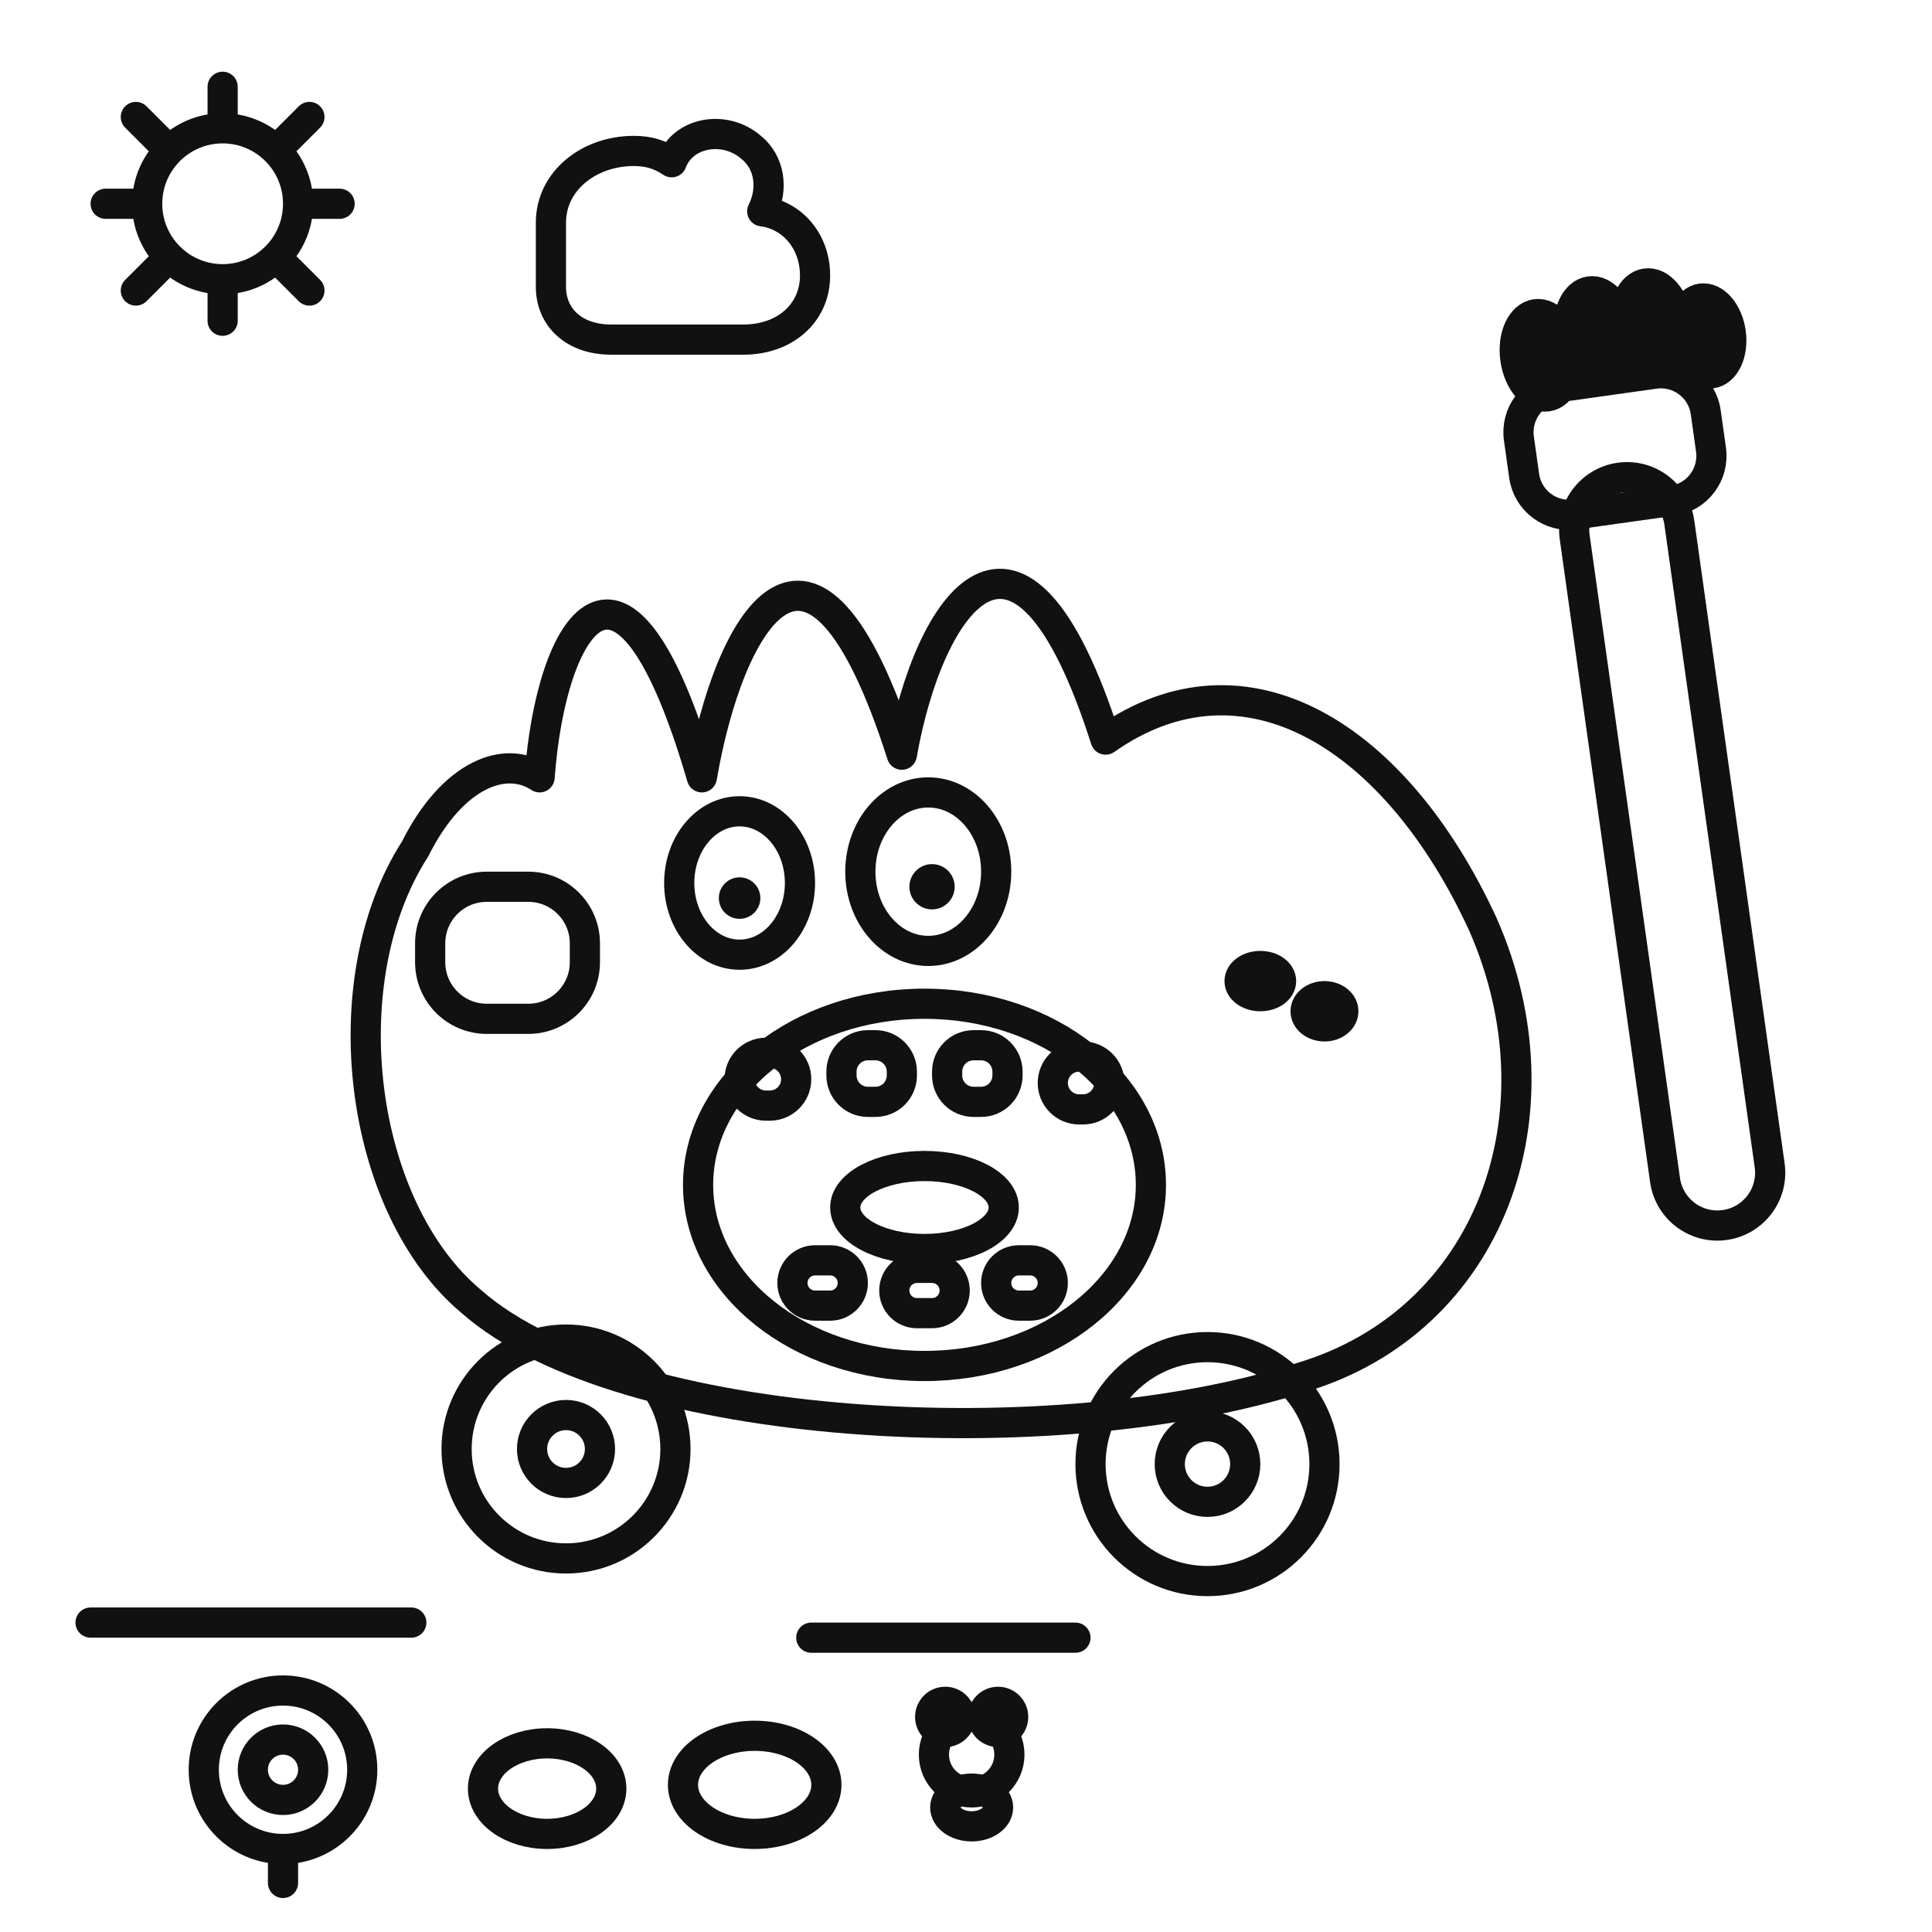
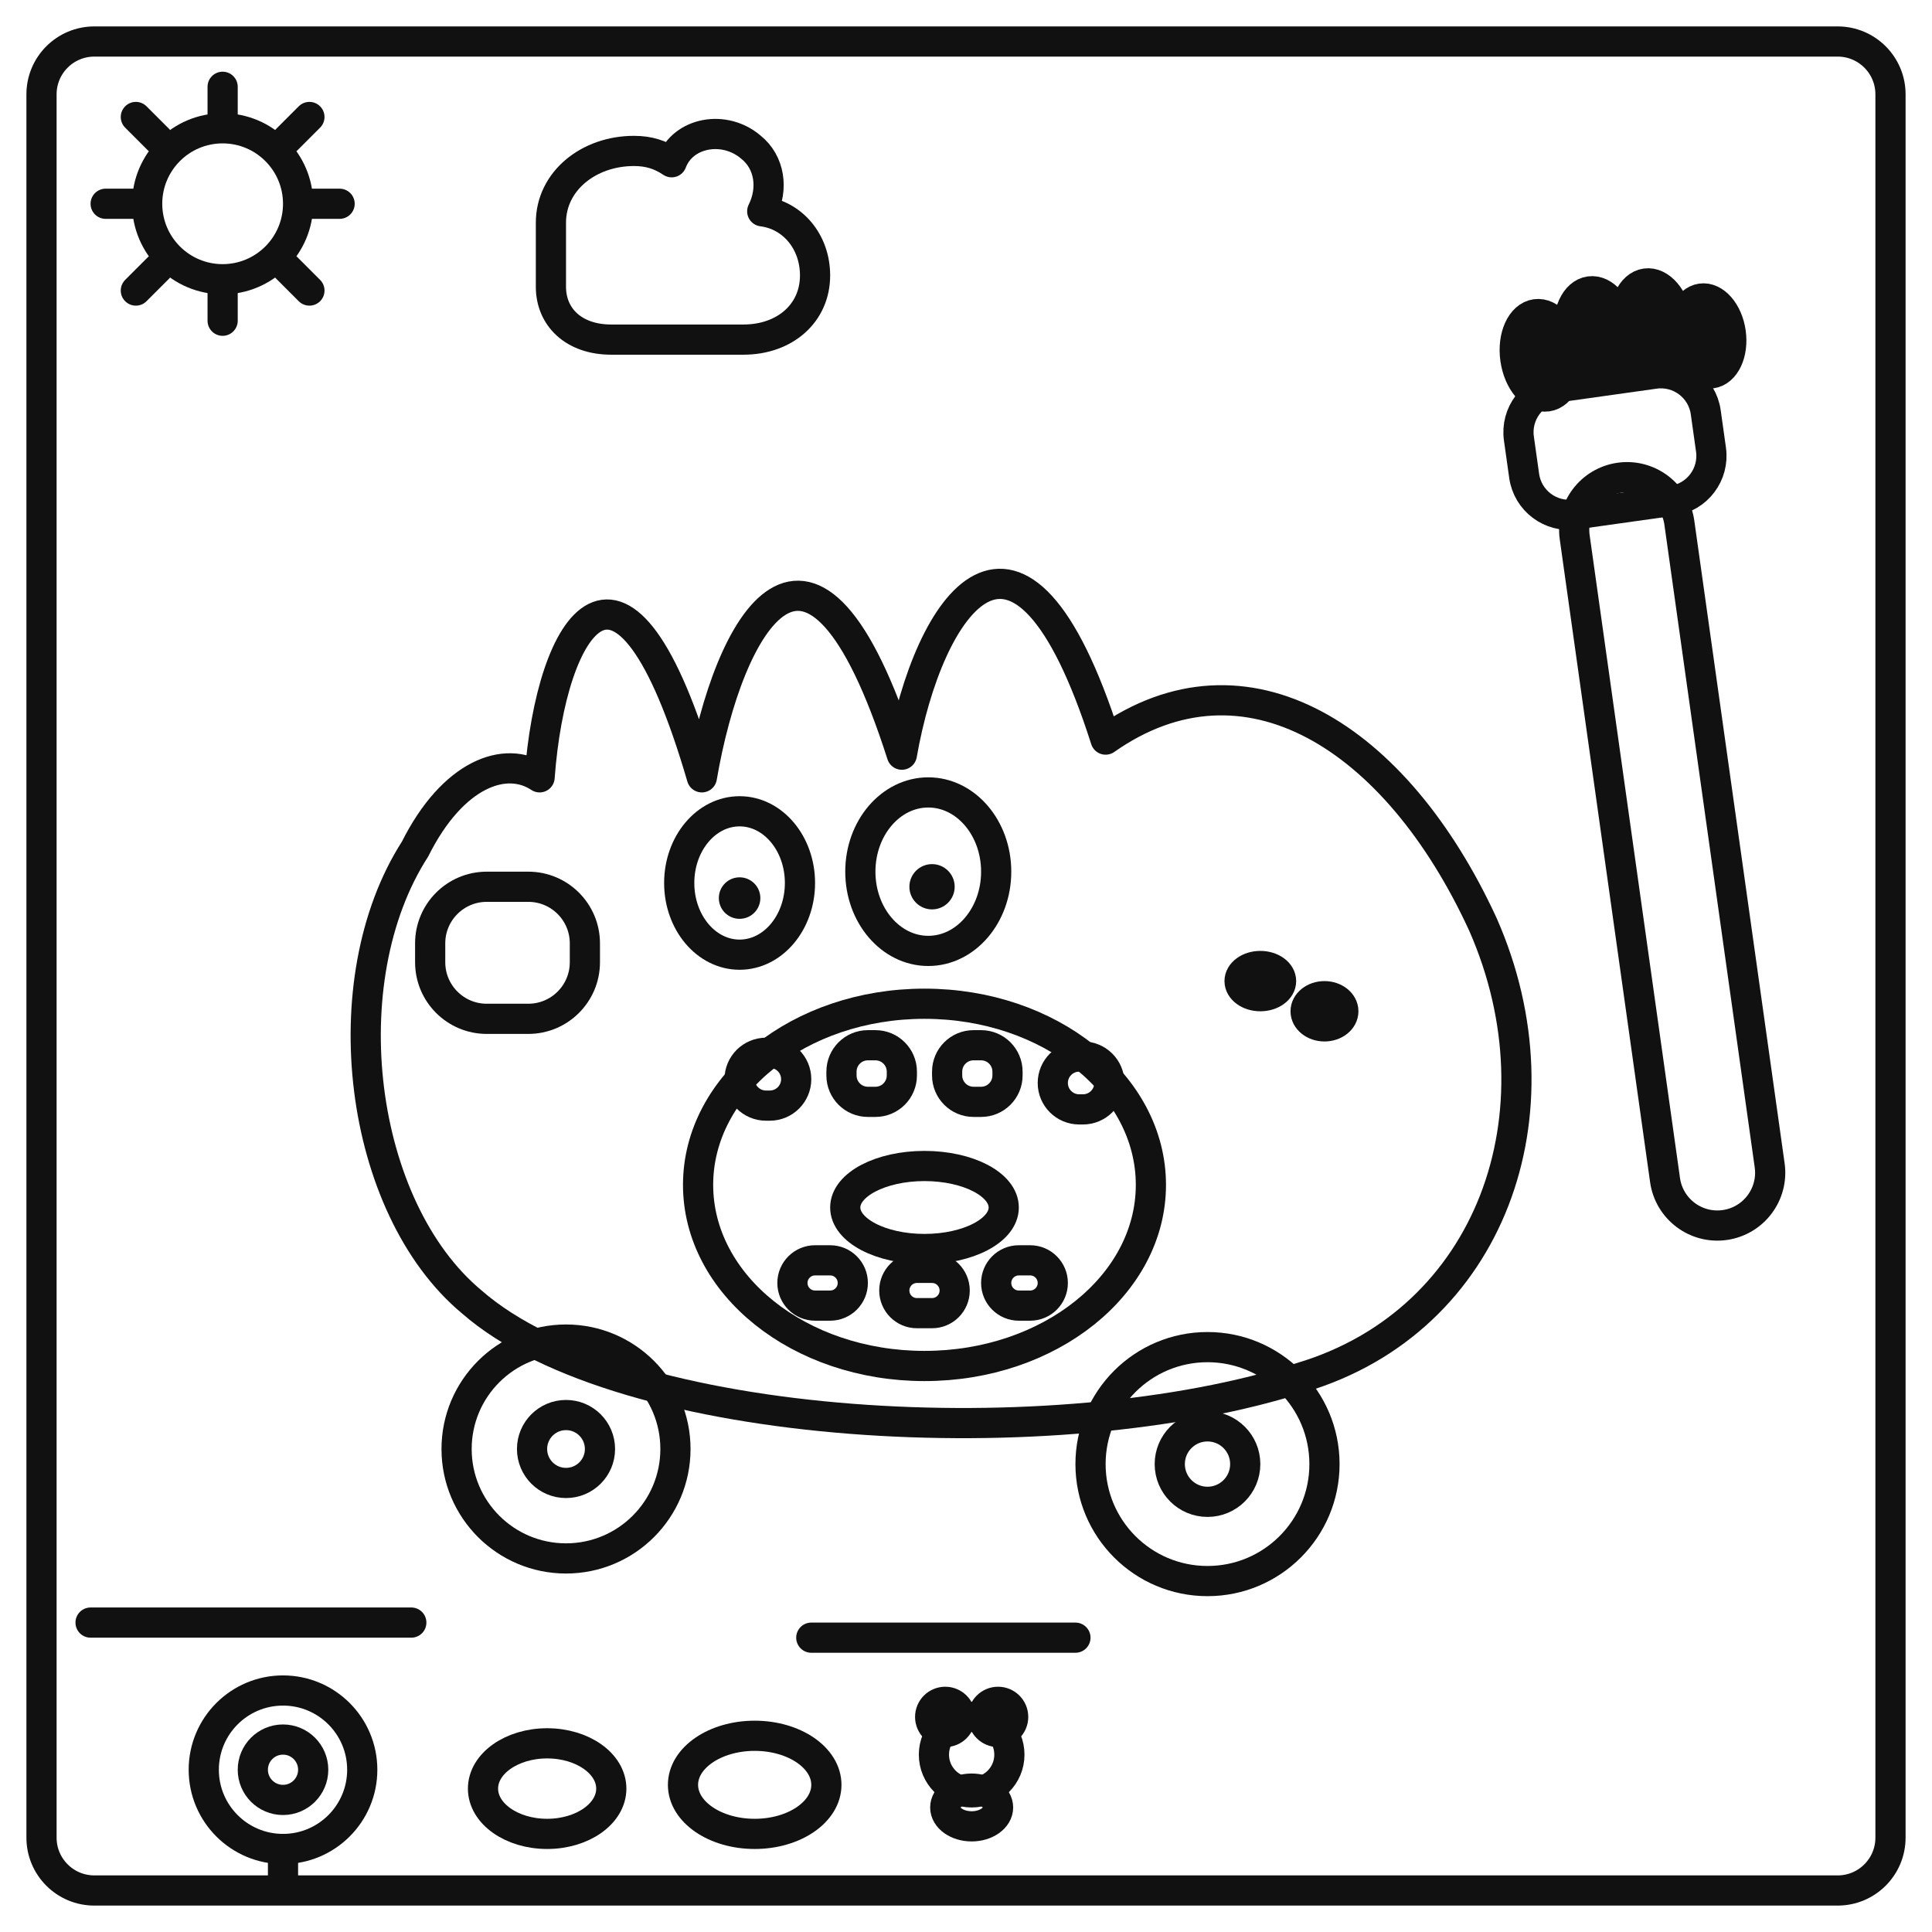
<svg xmlns="http://www.w3.org/2000/svg" width="1024" height="1024" viewBox="0 0 1024 1024">
  <rect width="1024" height="1024" fill="#ffffff" />
  <g fill="none" stroke="#111111" stroke-width="16" stroke-linecap="round" stroke-linejoin="round">
+     <rect x="22" y="22" width="980" height="980" rx="28" />
    <circle cx="118" cy="108" r="40" />
    <path d="M118 46v16M118 154v16M56 108h16M164 108h16M72 62l12 12M152 142l12 12M164 62l-12 12M84 142l-12 12" />
    <path d="M292 118c0-22 20-38 44-38 8 0 14 2 20 6 6-16 28-20 42-8 10 8 12 22 6 34 16 2 28 16 28 34 0 20-16 34-38 34h-70c-20 0-32-12-32-28z" />
    <path d="M250 690       C190 640 175 520 220 450       C240 410 268 400 286 412       C292 330 330 268 372 412       C386 330 430 250 478 400       C492 320 540 248 586 392       C660 340 740 390 786 490       C830 590 790 700 690 730       C560 772 330 760 250 690 Z" />
    <circle cx="300" cy="768" r="58" />
    <circle cx="300" cy="768" r="18" />
    <circle cx="640" cy="776" r="62" />
    <circle cx="640" cy="776" r="20" />
    <path d="M48 860h170M430 868h140" />
    <rect x="228" y="470" width="82" height="70" rx="30" />
    <ellipse cx="392" cy="468" rx="32" ry="38" />
    <ellipse cx="492" cy="462" rx="36" ry="42" />
    <ellipse cx="668" cy="520" rx="11" ry="8" />
    <ellipse cx="702" cy="536" rx="10" ry="8" />
    <ellipse cx="490" cy="628" rx="120" ry="96" />
    <rect x="392" y="558" width="30" height="28" rx="14" />
    <rect x="446" y="554" width="32" height="30" rx="14" />
    <rect x="502" y="554" width="32" height="30" rx="14" />
    <rect x="558" y="560" width="30" height="28" rx="14" />
    <rect x="420" y="668" width="32" height="24" rx="12" />
    <rect x="474" y="672" width="32" height="24" rx="12" />
    <rect x="528" y="668" width="30" height="24" rx="12" />
    <ellipse cx="490" cy="640" rx="42" ry="22" />
    <g transform="rotate(-8 900 520)">
      <rect x="868" y="250" width="56" height="400" rx="28" />
      <rect x="846" y="198" width="100" height="68" rx="24" />
      <ellipse cx="864" cy="180" rx="14" ry="22" fill="#111111" stroke="#111111" />
      <ellipse cx="894" cy="172" rx="14" ry="22" fill="#111111" stroke="#111111" />
      <ellipse cx="924" cy="172" rx="14" ry="22" fill="#111111" stroke="#111111" />
      <ellipse cx="952" cy="182" rx="13" ry="20" fill="#111111" stroke="#111111" />
    </g>
    <circle cx="150" cy="938" r="42" />
    <circle cx="150" cy="938" r="16" />
    <path d="M150 980v18" />
    <ellipse cx="290" cy="948" rx="34" ry="24" />
    <ellipse cx="400" cy="946" rx="38" ry="26" />
    <circle cx="515" cy="930" r="20" />
    <circle cx="501" cy="910" r="8" />
    <circle cx="529" cy="910" r="8" />
    <ellipse cx="515" cy="958" rx="14" ry="10" />
  </g>
  <g fill="#111111">
    <circle cx="392" cy="476" r="11" />
    <circle cx="494" cy="470" r="12" />
  </g>
</svg>
